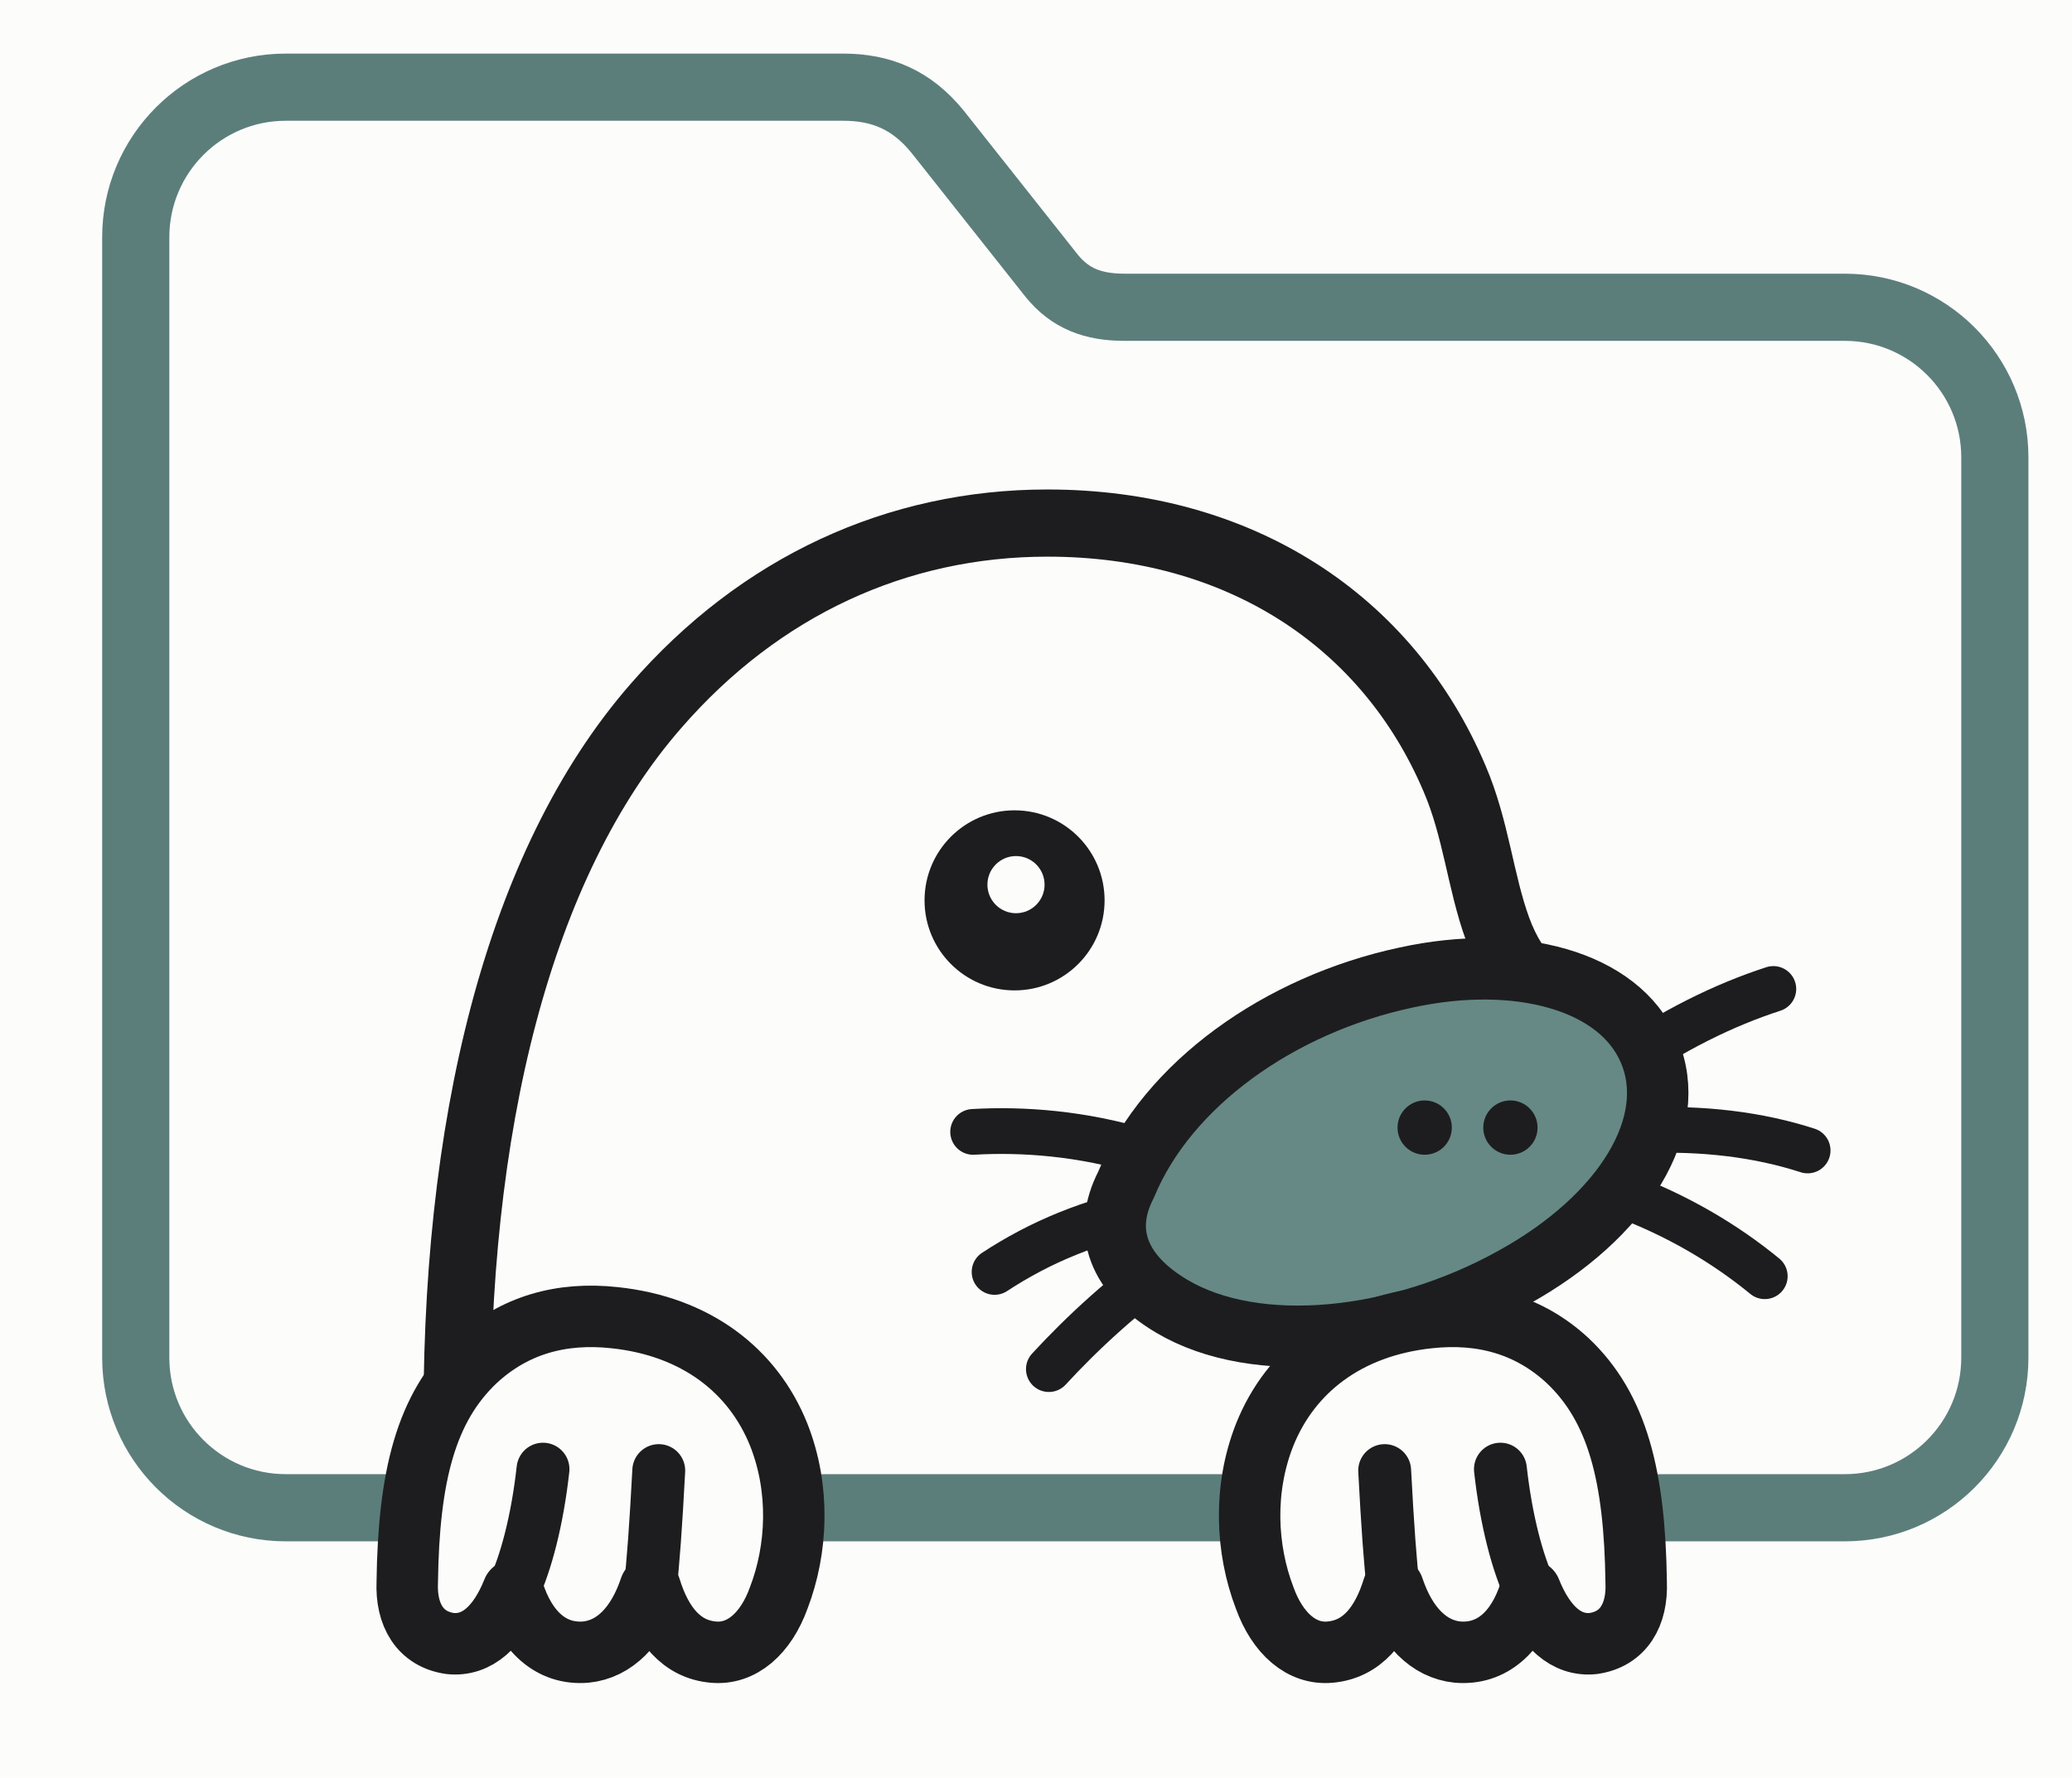
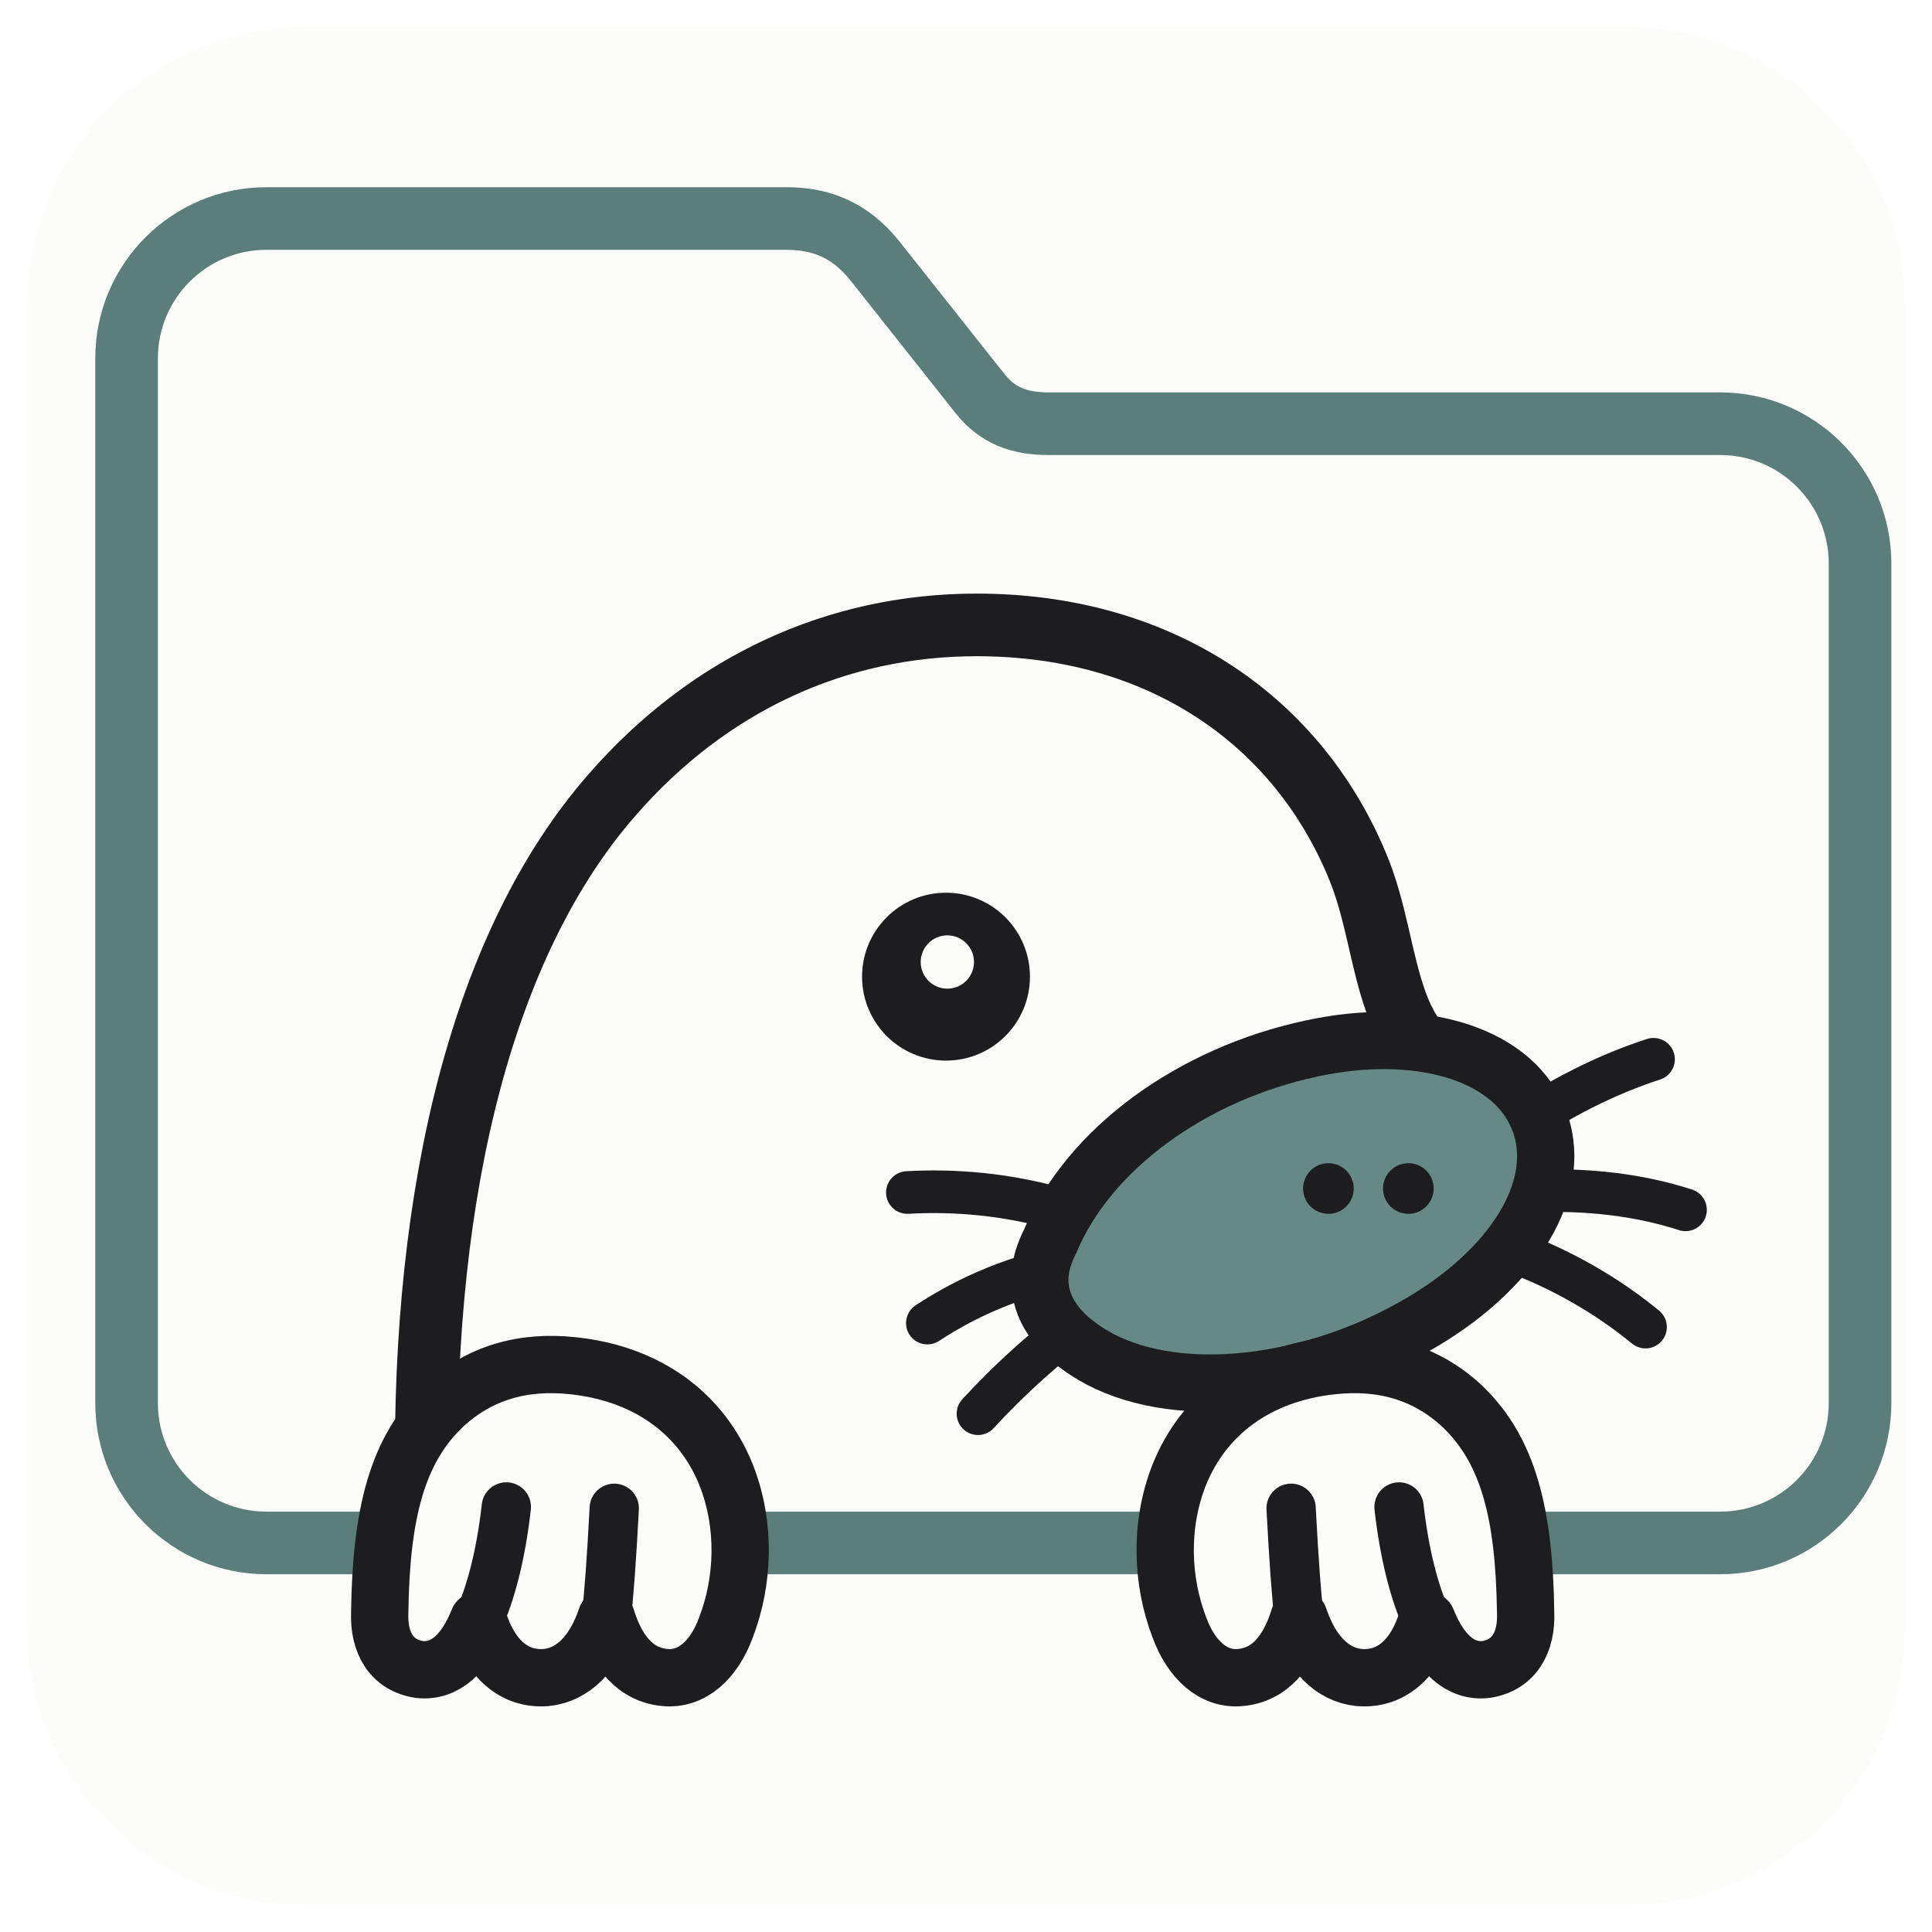
- <svg xmlns="http://www.w3.org/2000/svg" viewBox="0 0 1450 1244" role="img" aria-labelledby="title desc">
-   <rect width="1450" height="1244" fill="#FCFCFB" />
+ <svg xmlns="http://www.w3.org/2000/svg" viewBox="0 -103 1450 1450" role="img" aria-labelledby="title desc">
+   <rect x="20" y="-83" width="1410" height="1410" rx="210" fill="#FCFCFB" />
  <path d="M200 61h390c27 0 48 9 66 31l80 101c13 16 29 22 51 22h504c58 0 105 47 105 105v630c0 58-47 105-105 105H200c-58 0-105-47-105-105V166c0-58 47-105 105-105Z" fill="none" stroke="#5B7E7B" stroke-width="47" stroke-linecap="round" stroke-linejoin="round" />
  <path d="M320 1009C317 788 363 604 459 494C532 410 628 366 733 366C867 366 971 434 1018 545C1033 580 1036 617 1048 650C1060 683 1082 704 1119 721" fill="none" stroke="#1D1D1F" stroke-width="47" stroke-linecap="round" stroke-linejoin="round" />
  <circle cx="710" cy="630" r="63" fill="#1D1D1F" />
  <circle cx="711" cy="619" r="20" fill="#FCFCFB" />
  <g fill="none" stroke="#1D1D1F" stroke-width="32" stroke-linecap="round">
    <path d="M800 806C757 793 716 790 681 792" />
    <path d="M806 846C764 854 728 869 696 890" />
    <path d="M824 879C787 905 757 933 734 958" />
    <path d="M1133 747C1170 721 1207 703 1241 692" />
    <path d="M1148 791C1192 789 1231 794 1265 805" />
    <path d="M1135 836C1173 850 1207 870 1235 893" />
  </g>
  <path d="M788 829c29-70 107-126 196-145 78-17 149 2 170 51 22 51-17 116-95 159-81 45-180 55-239 20-37-22-49-52-32-85Z" fill="#668985" stroke="#1D1D1F" stroke-width="43" stroke-linecap="round" stroke-linejoin="round" />
  <circle cx="997" cy="789" r="19" fill="#1D1D1F" />
  <circle cx="1057" cy="789" r="19" fill="#1D1D1F" />
  <g id="left-paw" fill="#FCFCFB" stroke="#1D1D1F" stroke-linecap="round" stroke-linejoin="round">
    <path d="M285 1107C286 1033 298 985 333 952C360 927 393 918 430 922C487 928 527 959 545 1004C560 1042 558 1084 545 1118C536 1143 519 1158 499 1156C477 1154 463 1137 455 1111C446 1138 430 1154 410 1156C386 1158 368 1142 359 1113C349 1138 334 1152 315 1150C294 1147 284 1130 285 1107Z" stroke-width="43" />
    <path d="M380 1028C376 1064 368 1094 359 1113M461 1029C459 1067 457 1095 455 1111" fill="none" stroke-width="37" />
  </g>
  <g transform="translate(1430 0) scale(-1 1)" fill="#FCFCFB" stroke="#1D1D1F" stroke-linecap="round" stroke-linejoin="round">
    <path d="M285 1107C286 1033 298 985 333 952C360 927 393 918 430 922C487 928 527 959 545 1004C560 1042 558 1084 545 1118C536 1143 519 1158 499 1156C477 1154 463 1137 455 1111C446 1138 430 1154 410 1156C386 1158 368 1142 359 1113C349 1138 334 1152 315 1150C294 1147 284 1130 285 1107Z" stroke-width="43" />
    <path d="M380 1028C376 1064 368 1094 359 1113M461 1029C459 1067 457 1095 455 1111" fill="none" stroke-width="37" />
  </g>
</svg>
